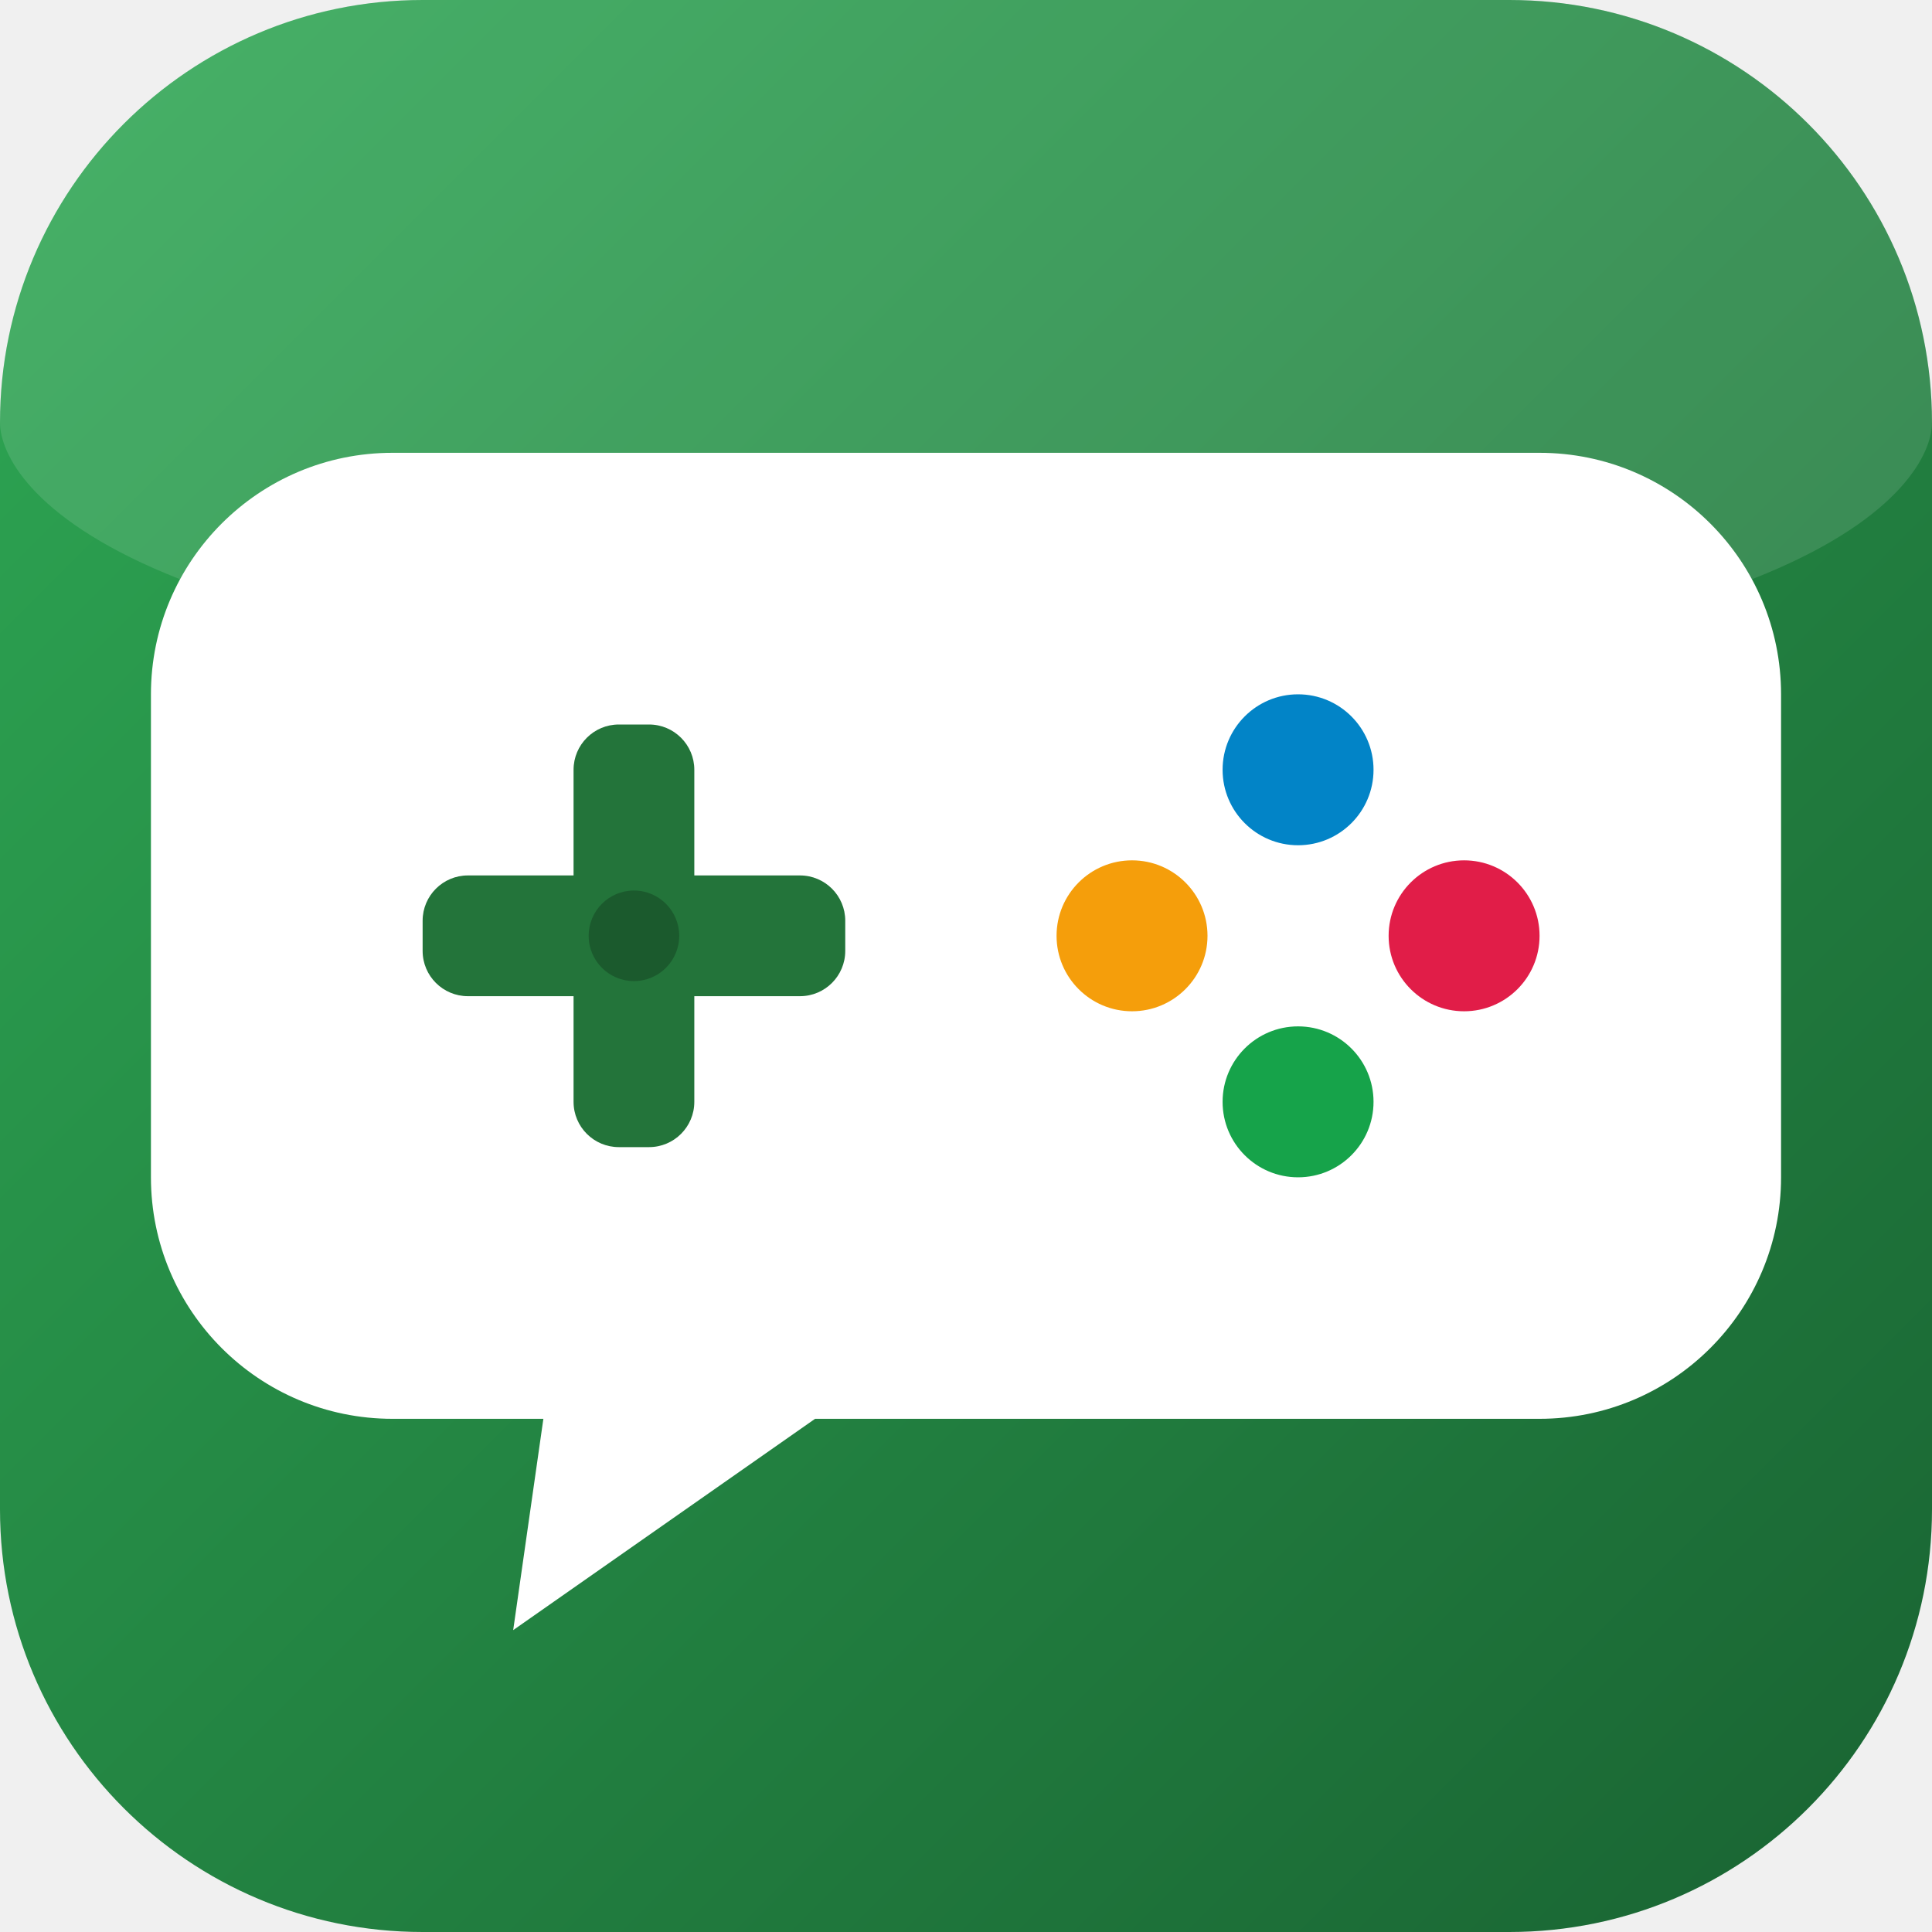
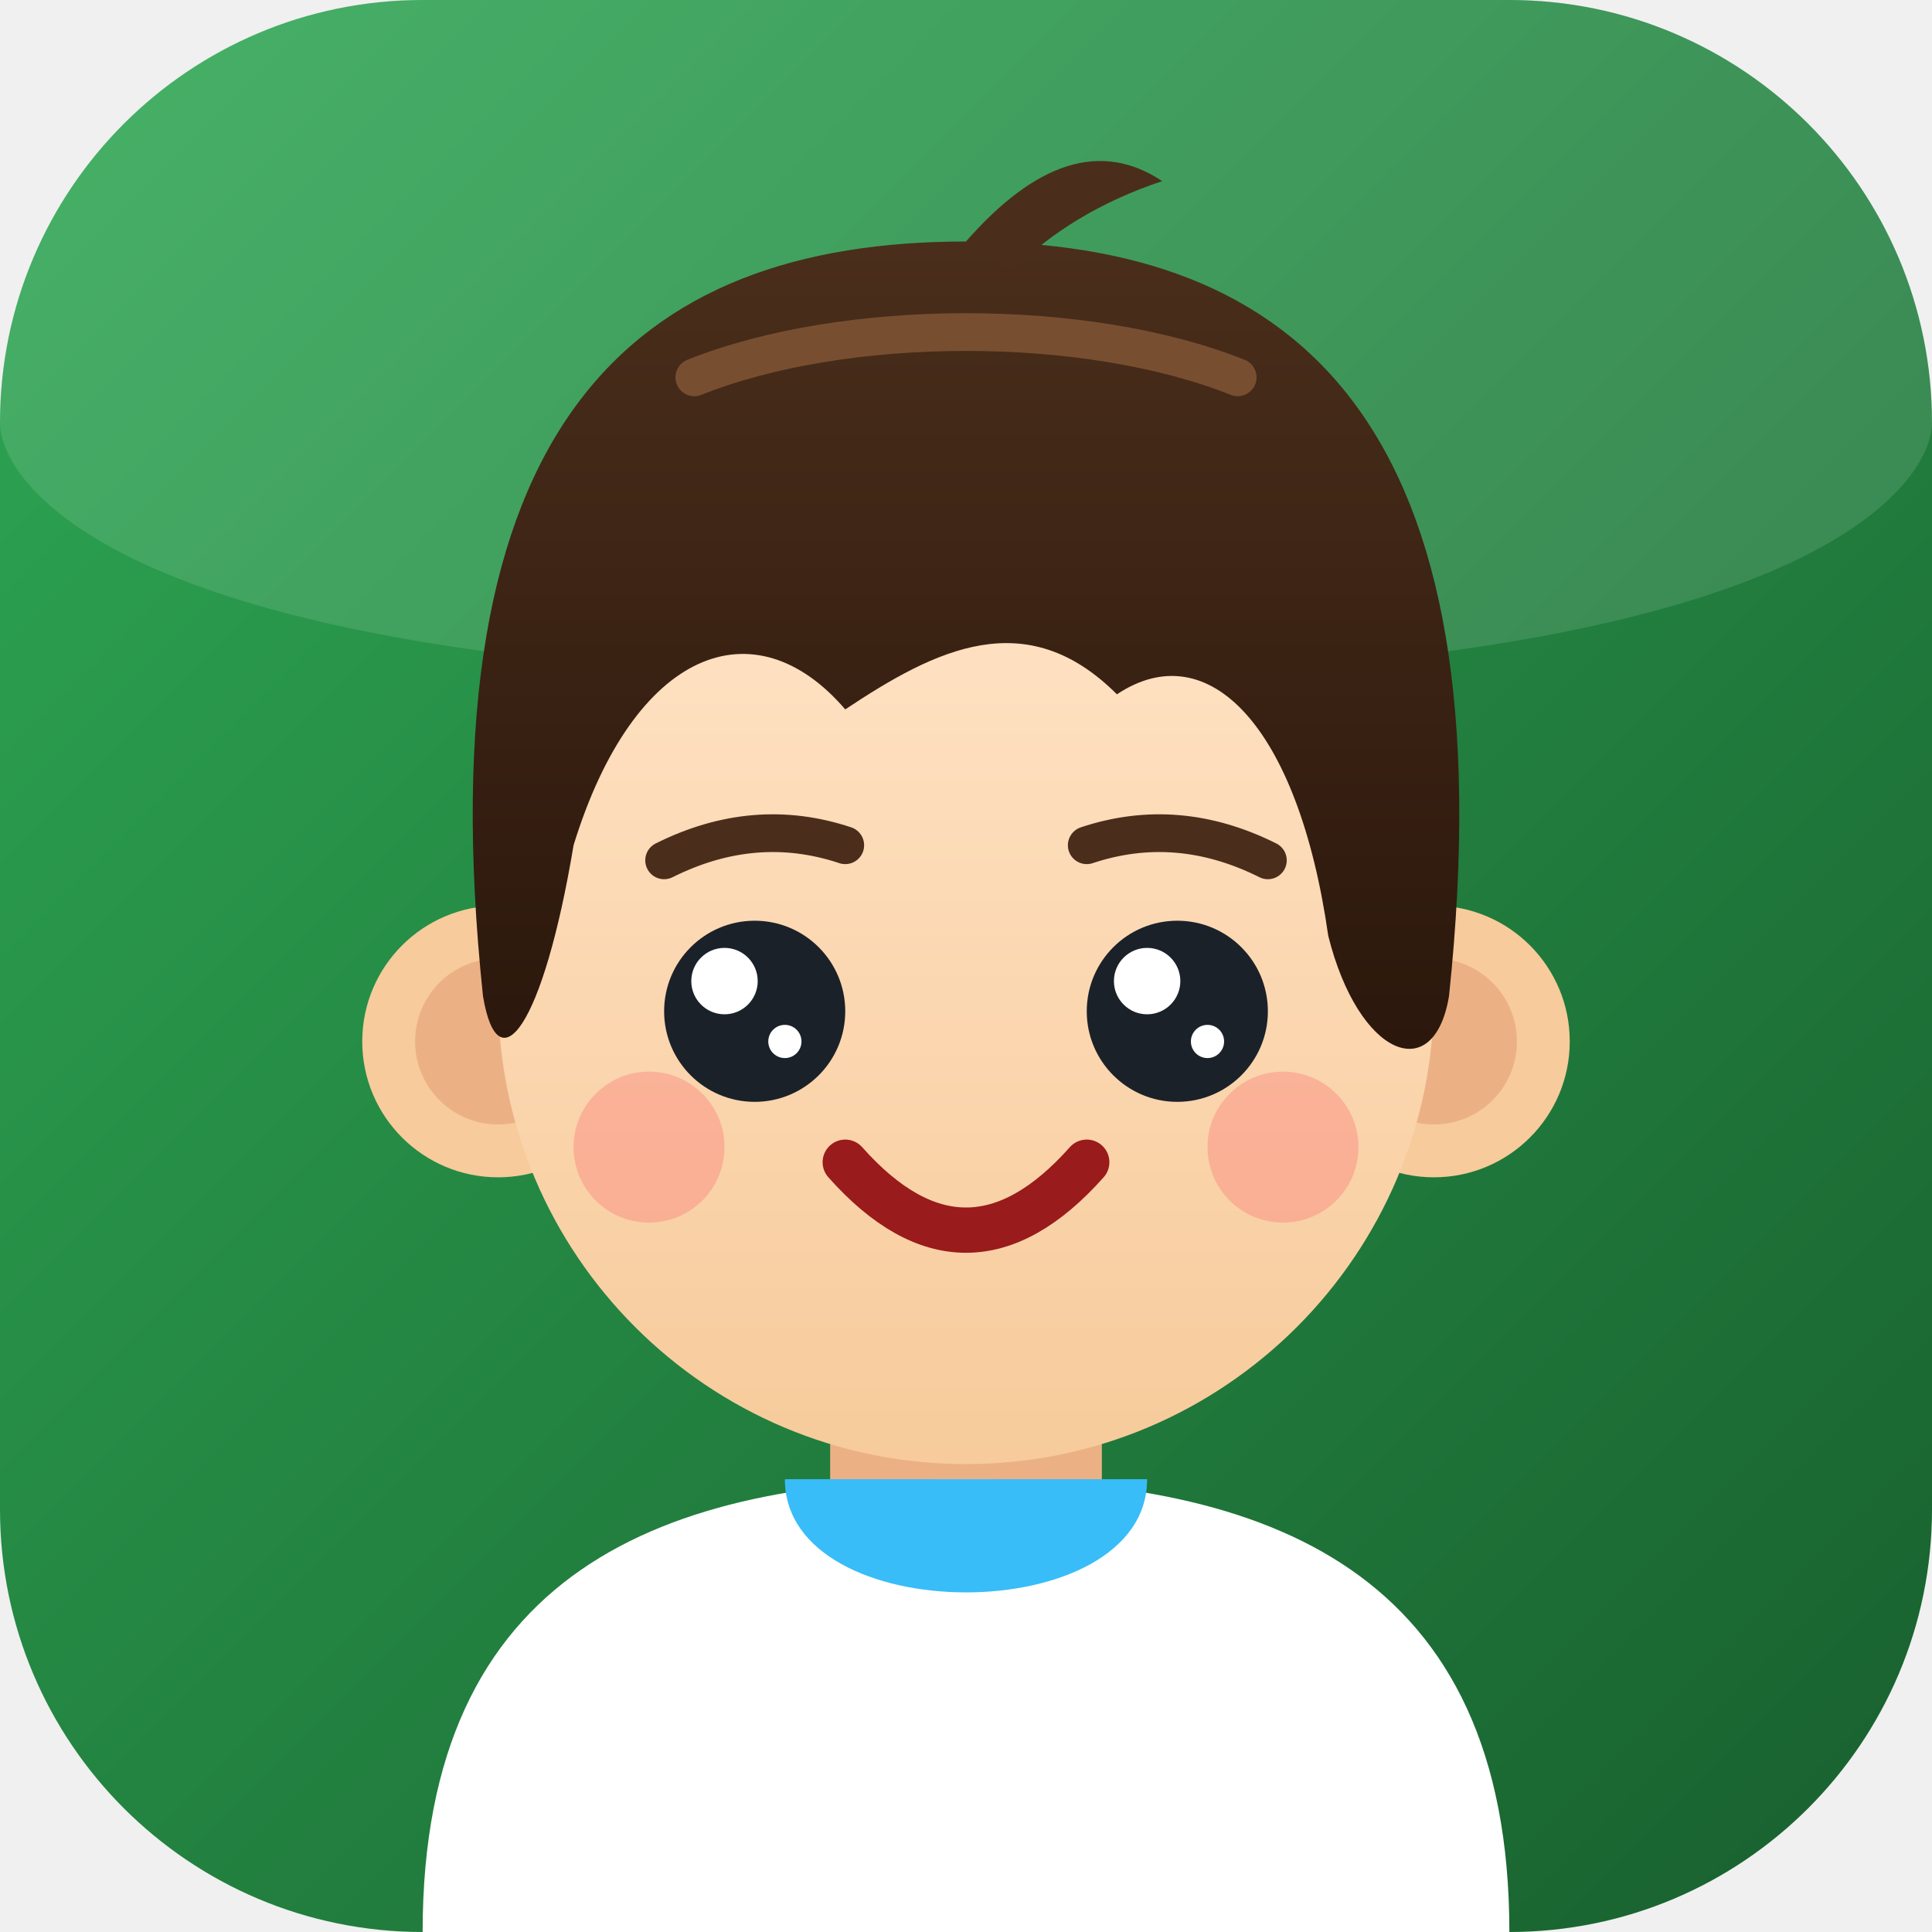
<svg xmlns="http://www.w3.org/2000/svg" viewBox="0 0 128 128">
  <defs>
-     <linearGradient id="bg" x1="0%" y1="0%" x2="100%" y2="100%">
+     <linearGradient id="bg1" x1="0%" y1="0%" x2="100%" y2="100%">
      <stop offset="0%" stop-color="#2ea854" />
-       <stop offset="100%" stop-color="#196332" />
+       <stop offset="100%" stop-color="#185f2e" />
+     </linearGradient>
+     <linearGradient id="skin1" x1="0%" y1="0%" x2="0%" y2="100%">
+       <stop offset="0%" stop-color="#ffe3c6" />
+       <stop offset="100%" stop-color="#f7cb9b" />
+     </linearGradient>
+     <linearGradient id="hairGrad1" x1="0%" y1="0%" x2="0%" y2="100%">
+       <stop offset="0%" stop-color="#4a2e1b" />
+       <stop offset="100%" stop-color="#2b170c" />
    </linearGradient>
  </defs>
-   <rect width="128" height="128" rx="28" fill="url(#bg)" />
+   <rect width="128" height="128" rx="28" fill="url(#bg1)" />
  <path d="M 0 28 C 0 12.5 12.5 0 28 0 L 100 0 C 115.5 0 128 12.5 128 28 C 128 32 120 45 64 45 C 8 45 0 32 0 28 Z" fill="#ffffff" fill-opacity="0.12" />
-   <g>
-     <path d="M 26 30               L 102 30               A 16 16 0 0 1 118 46               L 118 78               A 16 16 0 0 1 102 94               L 54 94               L 34 108               L 36 94               L 26 94               A 16 16 0 0 1 10 78               L 10 46               A 16 16 0 0 1 26 30 Z" fill="#ffffff" />
-     <rect x="28" y="58" width="28" height="8" rx="3" fill="#23743a" />
-     <rect x="38" y="48" width="8" height="28" rx="3" fill="#23743a" />
-     <circle cx="42" cy="62" r="3" fill="#1b5a2d" />
-     <circle cx="86" cy="51" r="5" fill="#0284c7" />
-     <circle cx="97" cy="62" r="5" fill="#e11d48" />
-     <circle cx="86" cy="73" r="5" fill="#16a34a" />
-     <circle cx="75" cy="62" r="5" fill="#f59e0b" />
-   </g>
+   <rect x="55" y="86" width="18" height="16" rx="4" fill="#ebb185" />
+   <path d="M 28 128 C 28 104 44 98 64 98 C 84 98 100 104 100 128 Z" fill="#ffffff" />
+   <path d="M 52 98 C 52 108 76 108 76 98 Z" fill="#38bdf8" />
+   <circle cx="33" cy="69" r="9" fill="#f7cb9b" />
+   <circle cx="33" cy="69" r="5.5" fill="#ebb185" />
+   <circle cx="95" cy="69" r="9" fill="#f7cb9b" />
+   <circle cx="95" cy="69" r="5.5" fill="#ebb185" />
+   <circle cx="64" cy="66" r="31" fill="url(#skin1)" />
+   <path d="M 32 66             C 28 28 42 16 64 16             C 86 16 100 28 96 66             C 95 72 90 70 88 62             C 86 48 80 42 74 46             C 68 40 62 43 56 47             C 50 40 42 43 38 56             C 36 68 33 72 32 66 Z" fill="url(#hairGrad1)" />
+   <path d="M 64 16 Q 71 8 77 12 Q 71 14 67 18 Z" fill="#4a2e1b" />
+   <path d="M 46 25 C 56 21 72 21 82 25" fill="none" stroke="#784e31" stroke-width="2.5" stroke-linecap="round" />
+   <path d="M 44 57 Q 50 54 56 56" fill="none" stroke="#4a2e1b" stroke-width="2.5" stroke-linecap="round" />
+   <path d="M 72 56 Q 78 54 84 57" fill="none" stroke="#4a2e1b" stroke-width="2.5" stroke-linecap="round" />
+   <circle cx="50" cy="67" r="6" fill="#1b2129" />
+   <circle cx="78" cy="67" r="6" fill="#1b2129" />
+   <circle cx="48" cy="65" r="2.2" fill="#ffffff" />
+   <circle cx="76" cy="65" r="2.2" fill="#ffffff" />
+   <circle cx="52" cy="69" r="1.1" fill="#ffffff" />
+   <circle cx="80" cy="69" r="1.1" fill="#ffffff" />
+   <circle cx="43" cy="76" r="5" fill="#f87171" fill-opacity="0.35" />
+   <circle cx="85" cy="76" r="5" fill="#f87171" fill-opacity="0.35" />
+   <path d="M 56 77 Q 64 86 72 77" fill="none" stroke="#991b1b" stroke-width="3" stroke-linecap="round" />
</svg>
